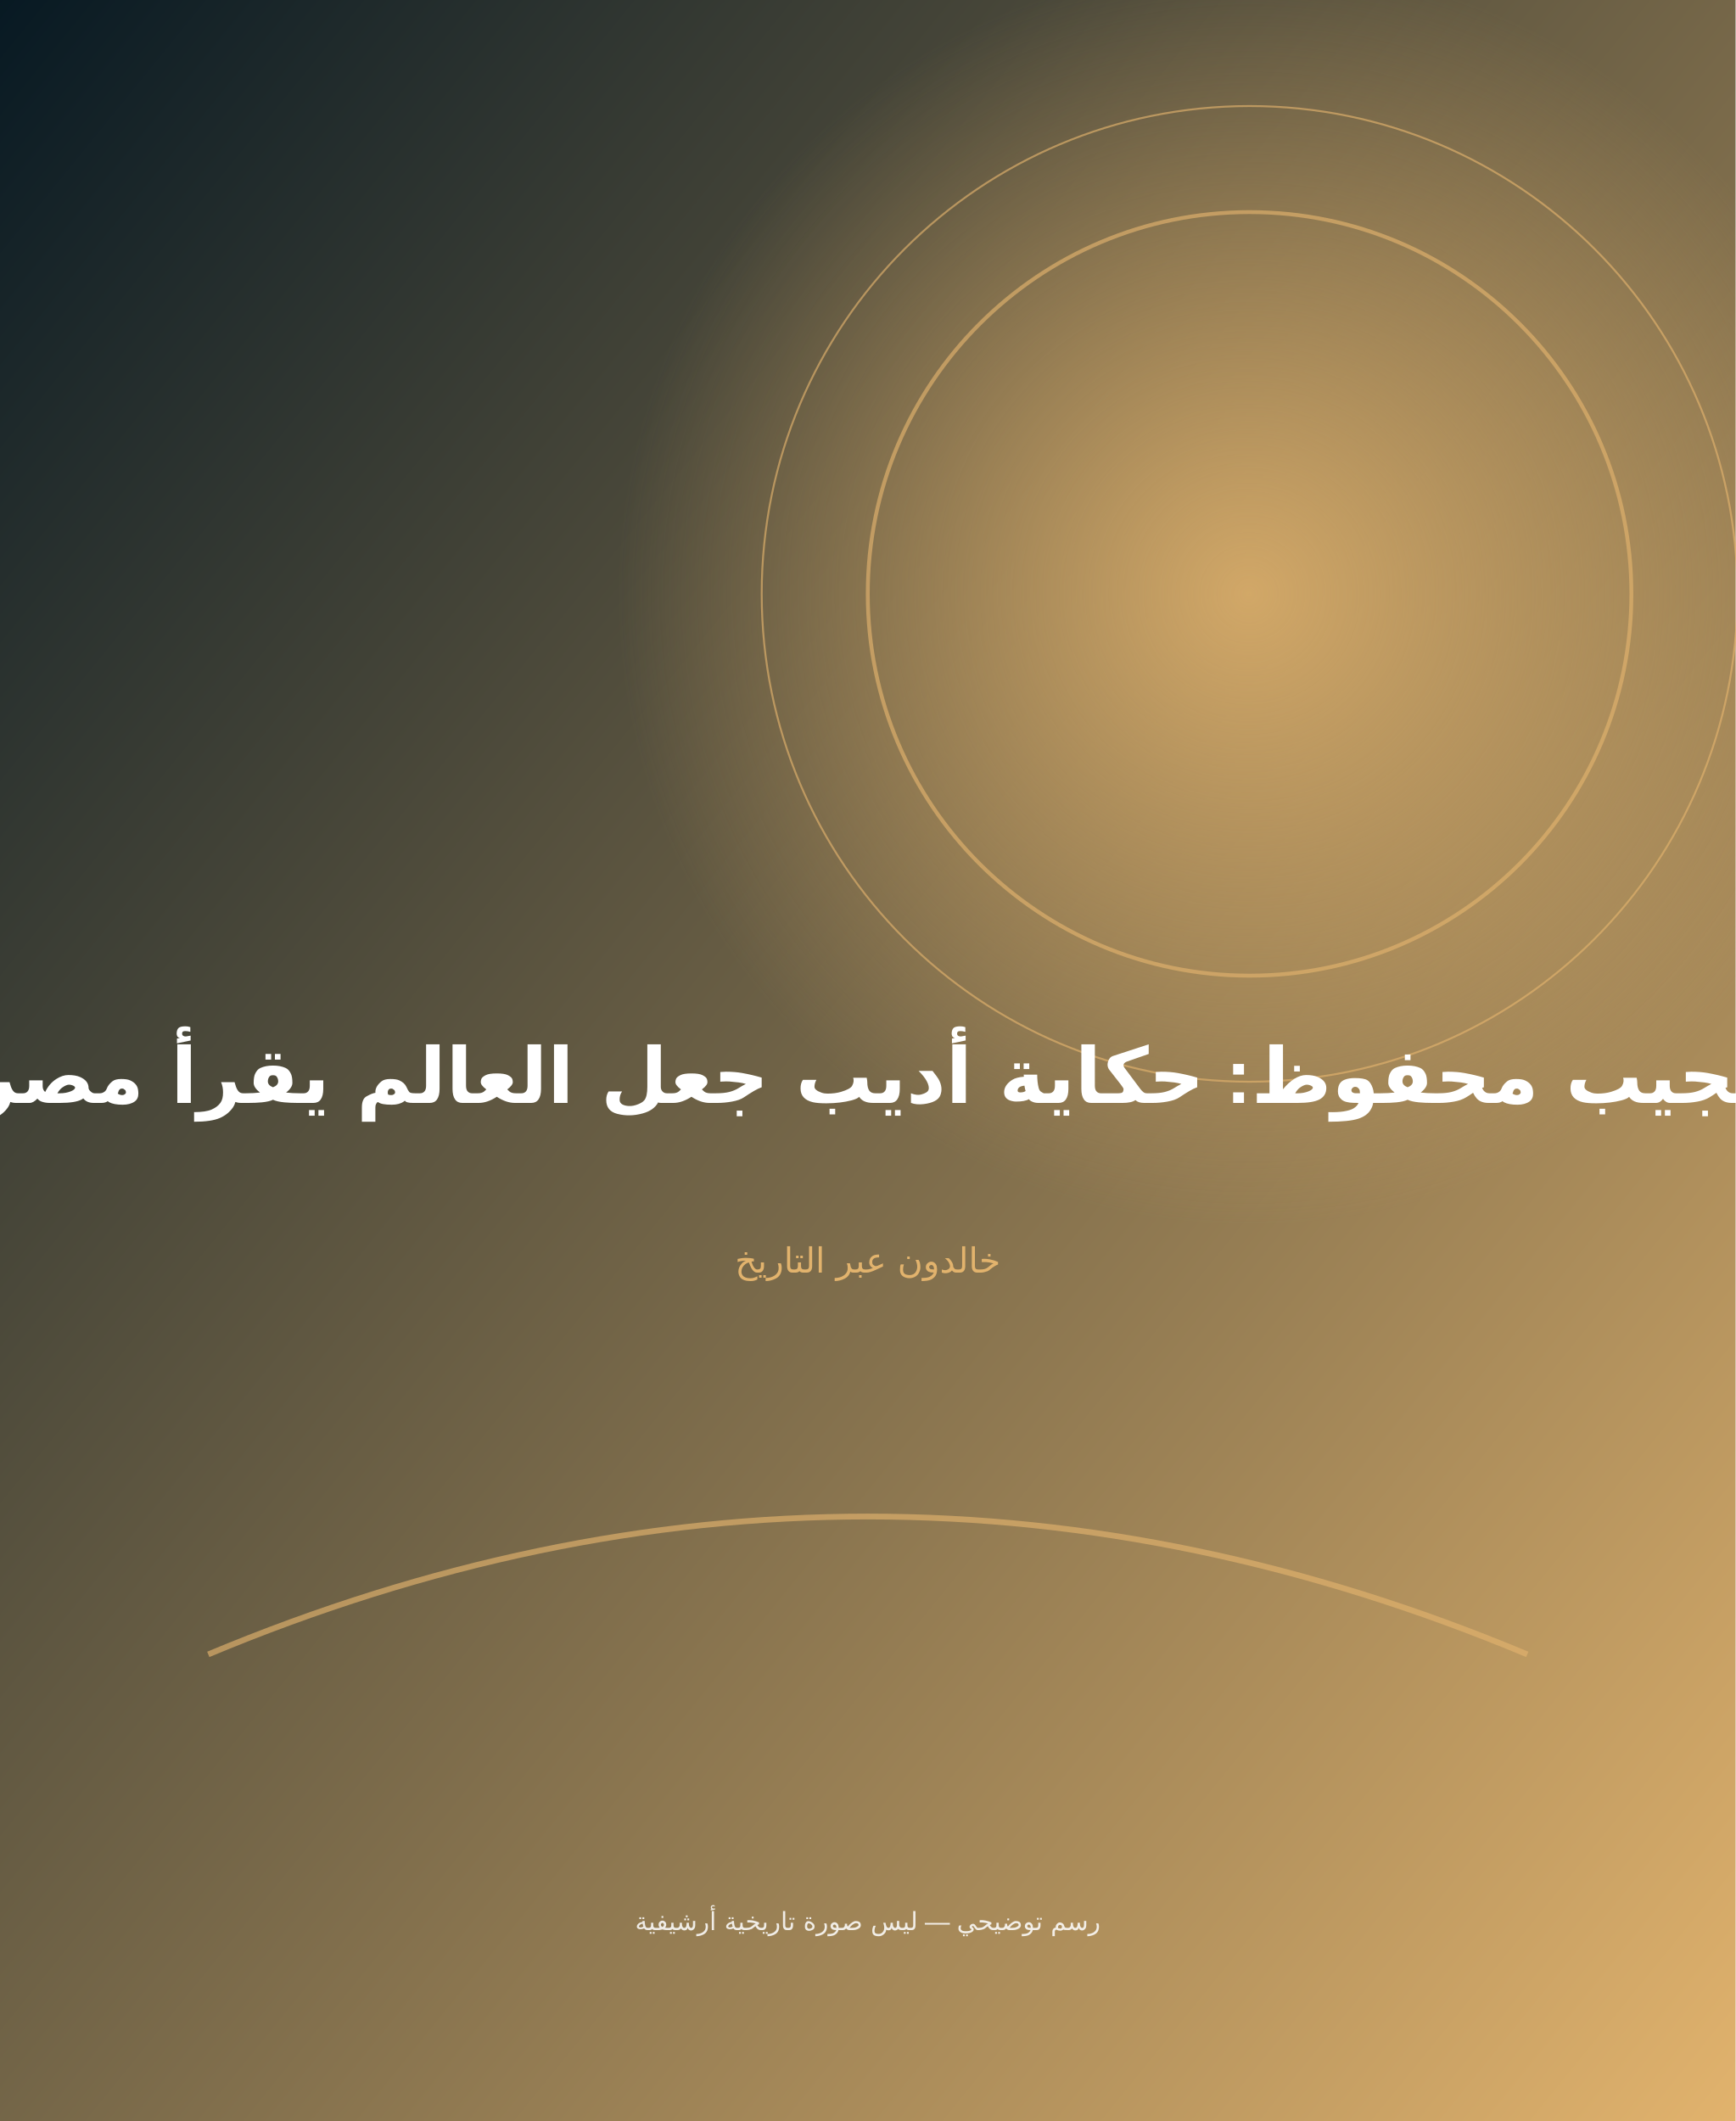
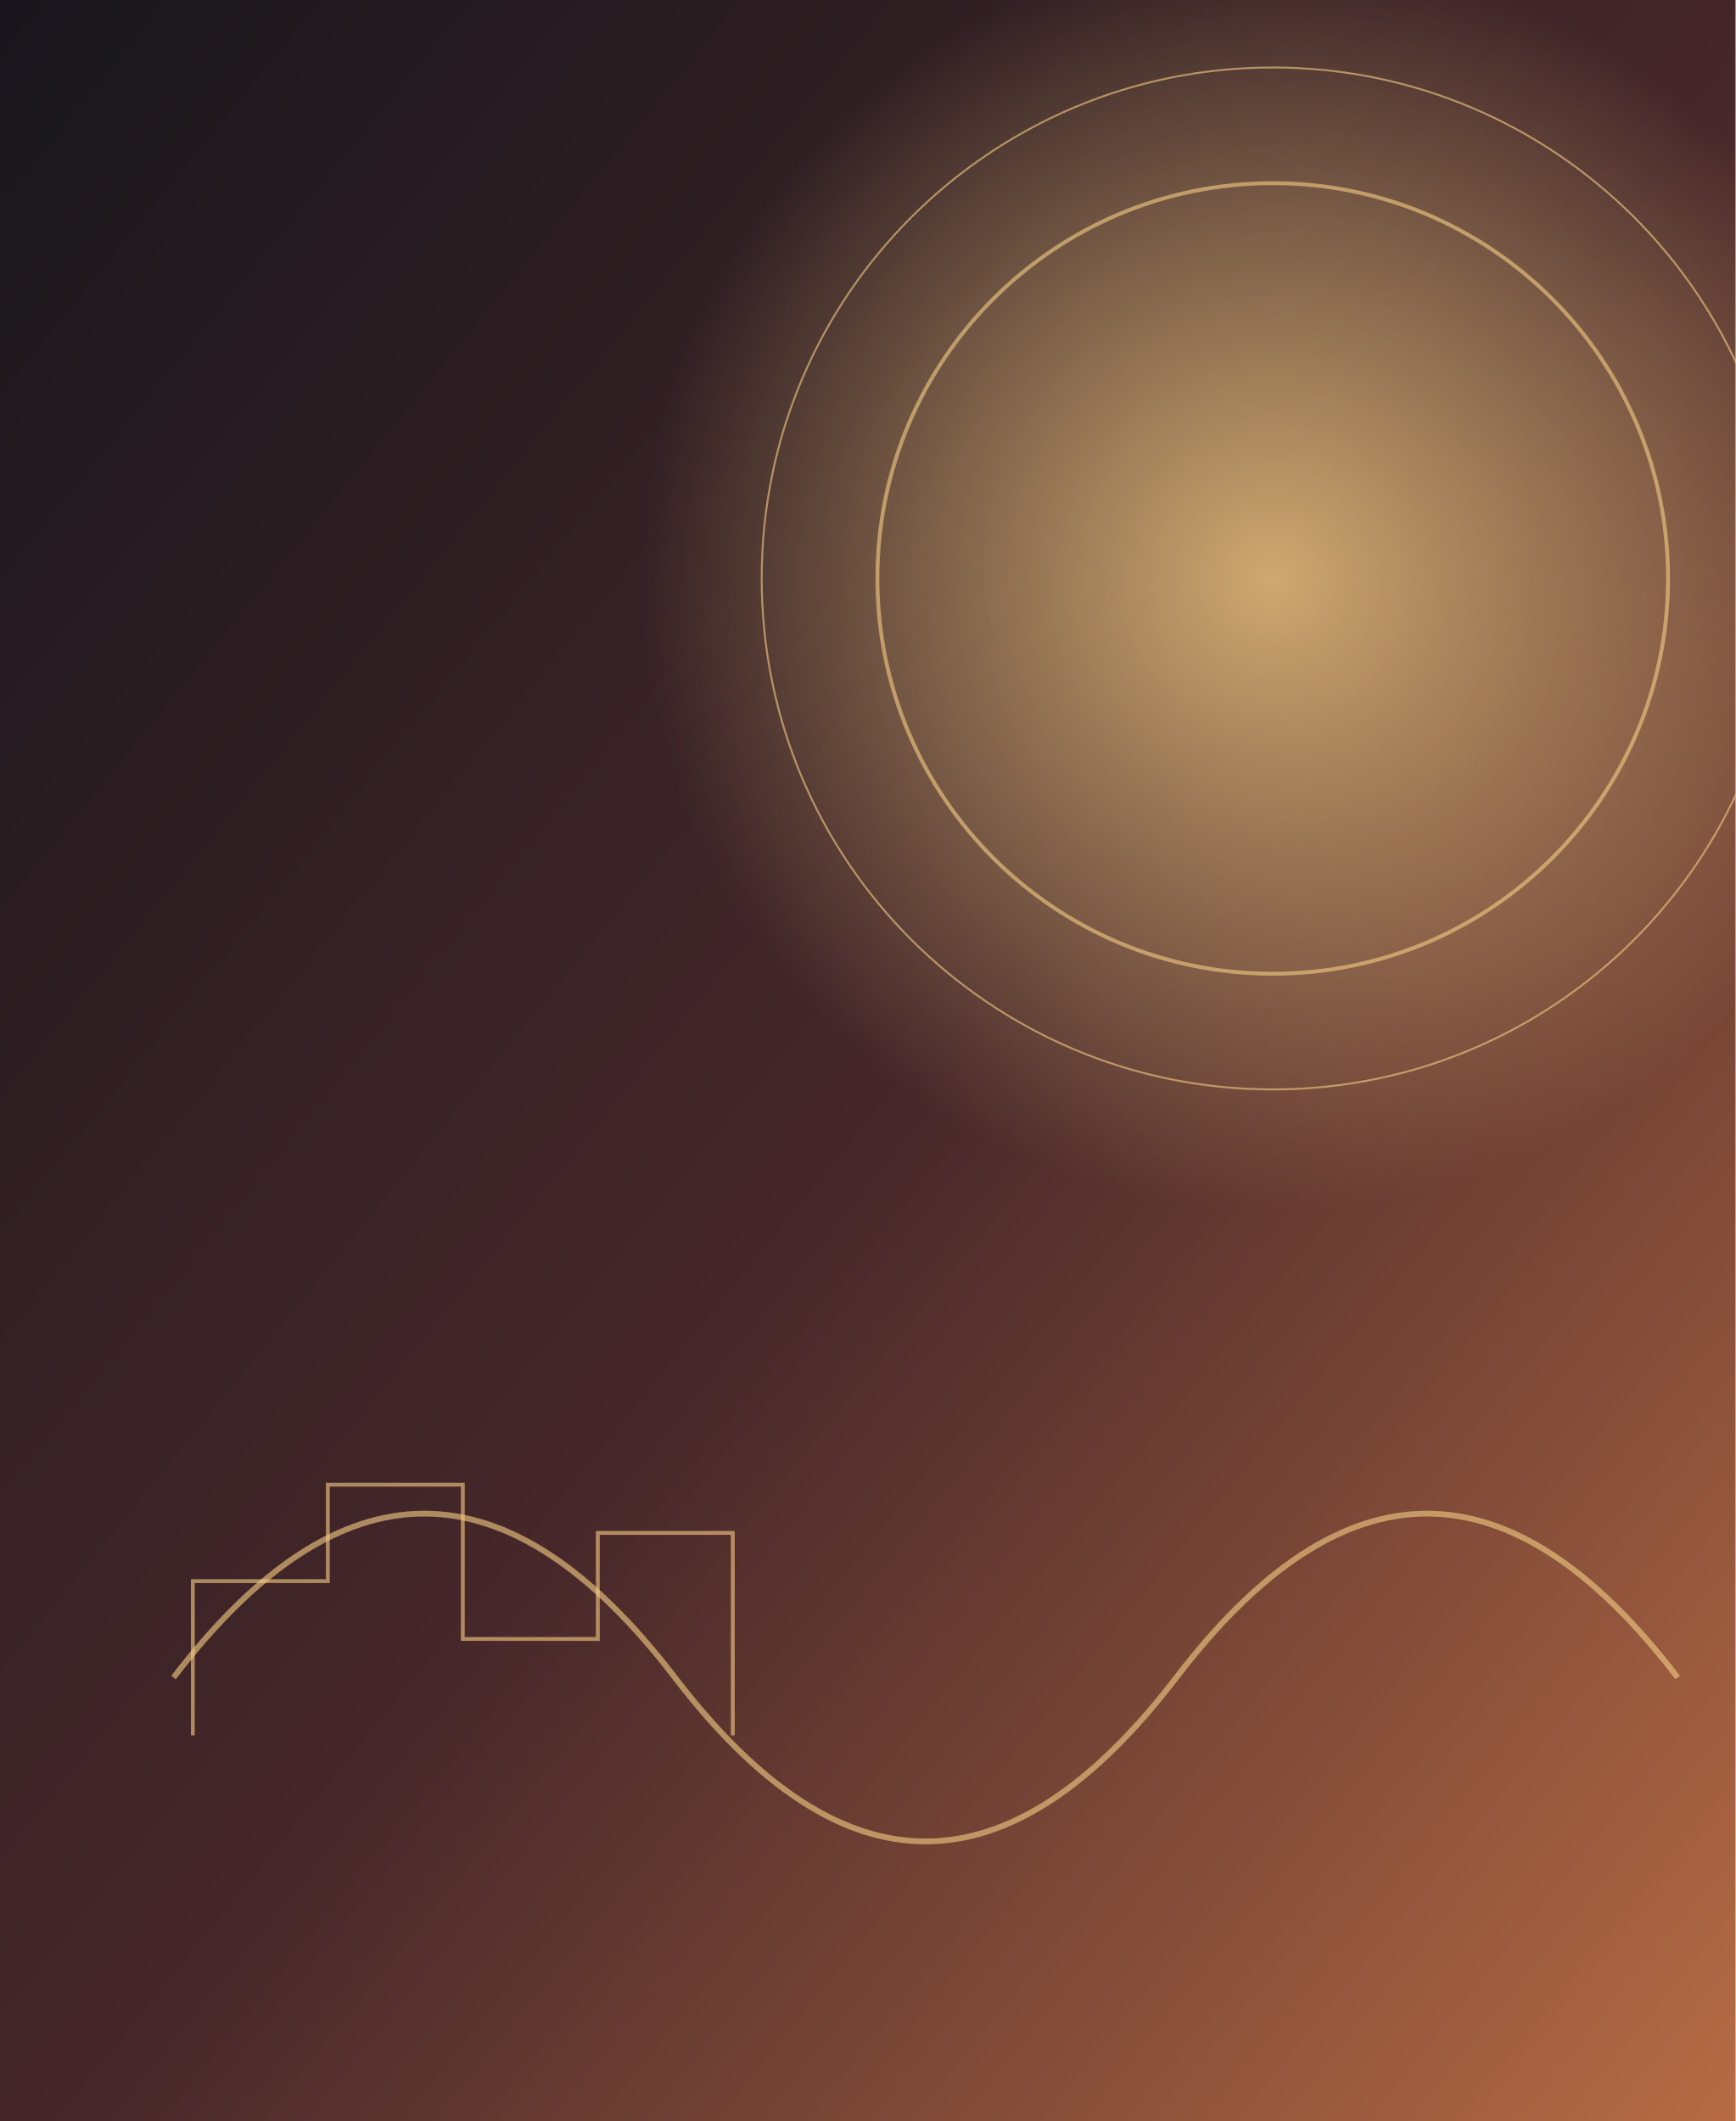
<svg xmlns="http://www.w3.org/2000/svg" width="900" height="1100" viewBox="0 0 900 1100" role="img" aria-labelledby="title desc">
  <defs>
    <linearGradient id="bg" x1="0" y1="0" x2="1" y2="1">
-       <stop stop-color="#071923" />
-       <stop offset="1" stop-color="#e2b36d" />
+       <stop stop-color="#17161c" />
+       <stop offset=".52" stop-color="#46272a" />
+       <stop offset="1" stop-color="#b76c45" />
    </linearGradient>
    <radialGradient id="glow">
-       <stop stop-color="#e2b36d" stop-opacity=".85" />
-       <stop offset="1" stop-color="#e2b36d" stop-opacity="0" />
+       <stop stop-color="#f0c982" stop-opacity=".8" />
+       <stop offset="1" stop-color="#f0c982" stop-opacity="0" />
    </radialGradient>
  </defs>
-   <rect width="100%" height="100%" fill="url(#bg)" />
-   <circle cx="648" cy="308" r="330" fill="url(#glow)" />
-   <g fill="none" stroke="#e2b36d" stroke-opacity=".65">
-     <circle cx="648" cy="308" r="198" stroke-width="2" />
-     <circle cx="648" cy="308" r="253" stroke-width="1" />
-     <path d="M 108 858 Q 450 715 792 858" stroke-width="3" />
+   <rect width="900" height="1100" fill="url(#bg)" />
+   <circle cx="660" cy="300" r="330" fill="url(#glow)" />
+   <g fill="none" stroke="#f0c982" stroke-opacity=".62">
+     <circle cx="660" cy="300" r="205" stroke-width="2" />
+     <circle cx="660" cy="300" r="265" stroke-width="1" />
+     <path d="M 90 870 Q 220 700 350 870 T 610 870 T 870 870" stroke-width="3" />
+     <path d="M 100 900 L 100 820 L 170 820 L 170 770 L 240 770 L 240 850 L 310 850 L 310 795 L 380 795 L 380 900" stroke-width="2" />
  </g>
-   <text x="50%" y="572" text-anchor="middle" fill="#fff" font-family="Cairo,Arial,sans-serif" font-size="40" font-weight="700">نجيب محفوظ: حكاية أديب جعل العالم يقرأ مصر</text>
-   <text x="50%" y="660" text-anchor="middle" fill="#e2b36d" font-family="Cairo,Arial,sans-serif" font-size="18">خالدون عبر التاريخ</text>
-   <text x="50%" y="1001" text-anchor="middle" fill="#fff" opacity=".85" font-family="Cairo,Arial,sans-serif" font-size="13">رسم توضيحي — ليس صورة تاريخية أرشيفية</text>
</svg>
